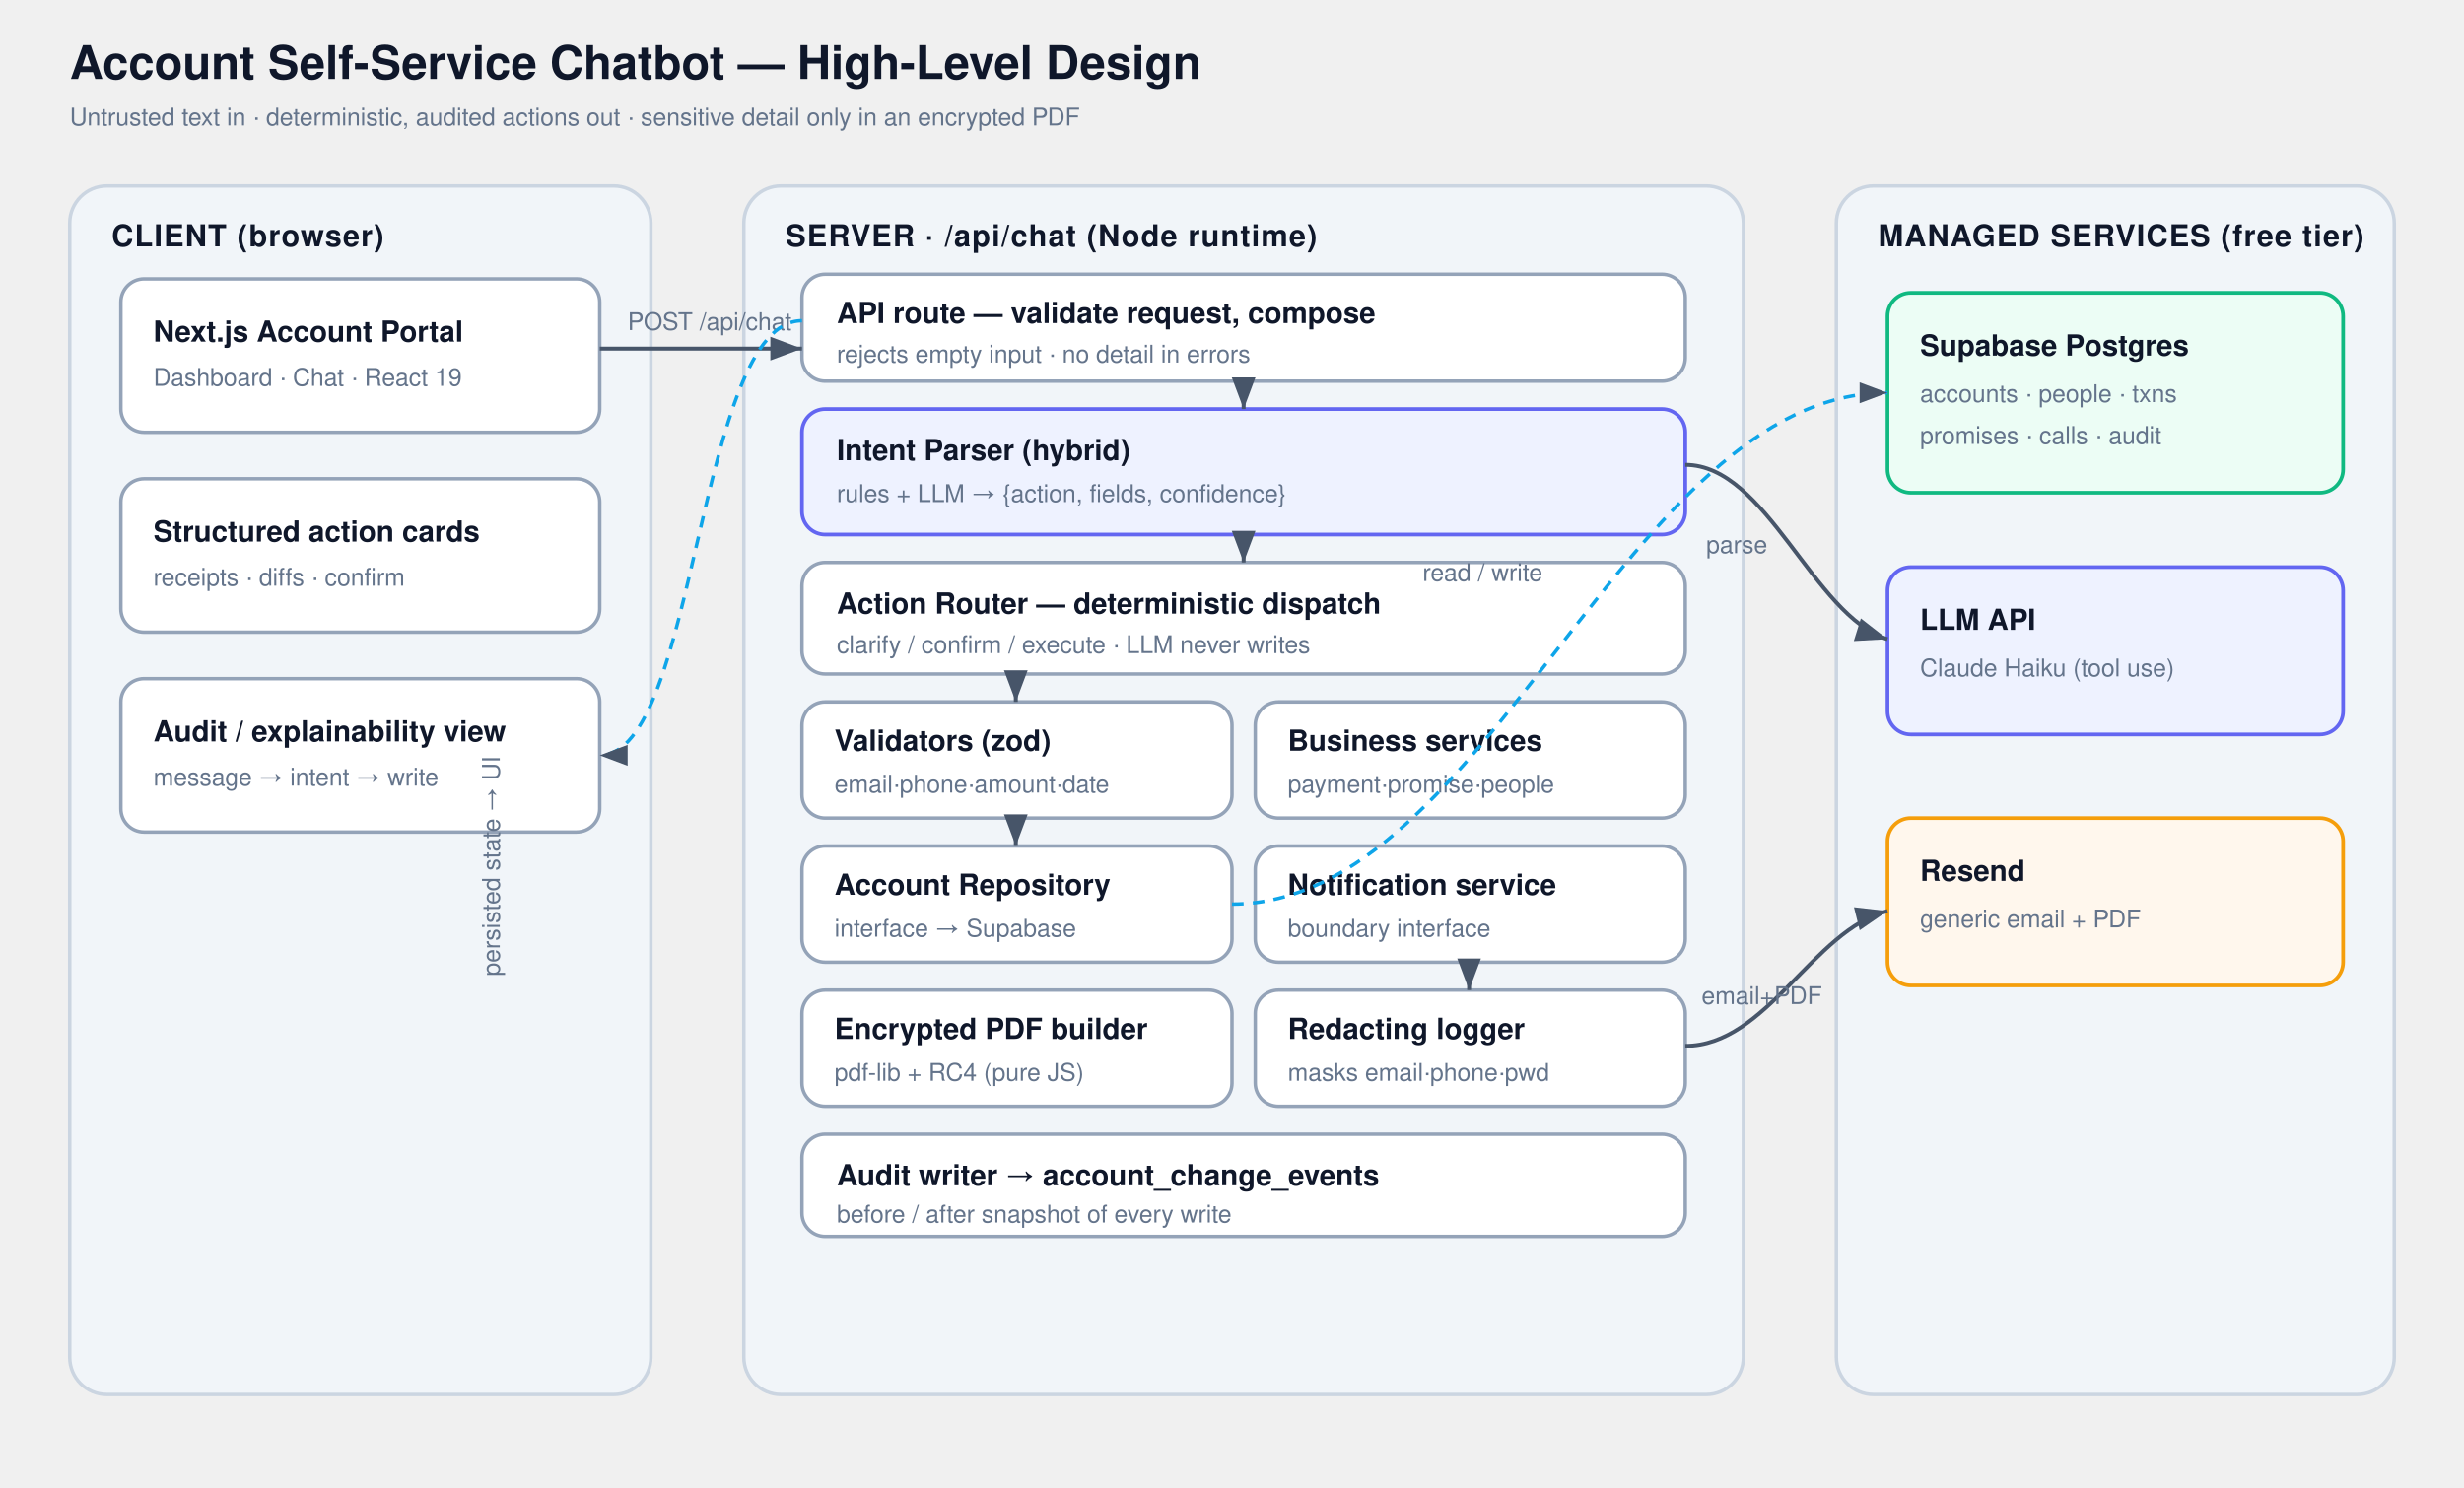
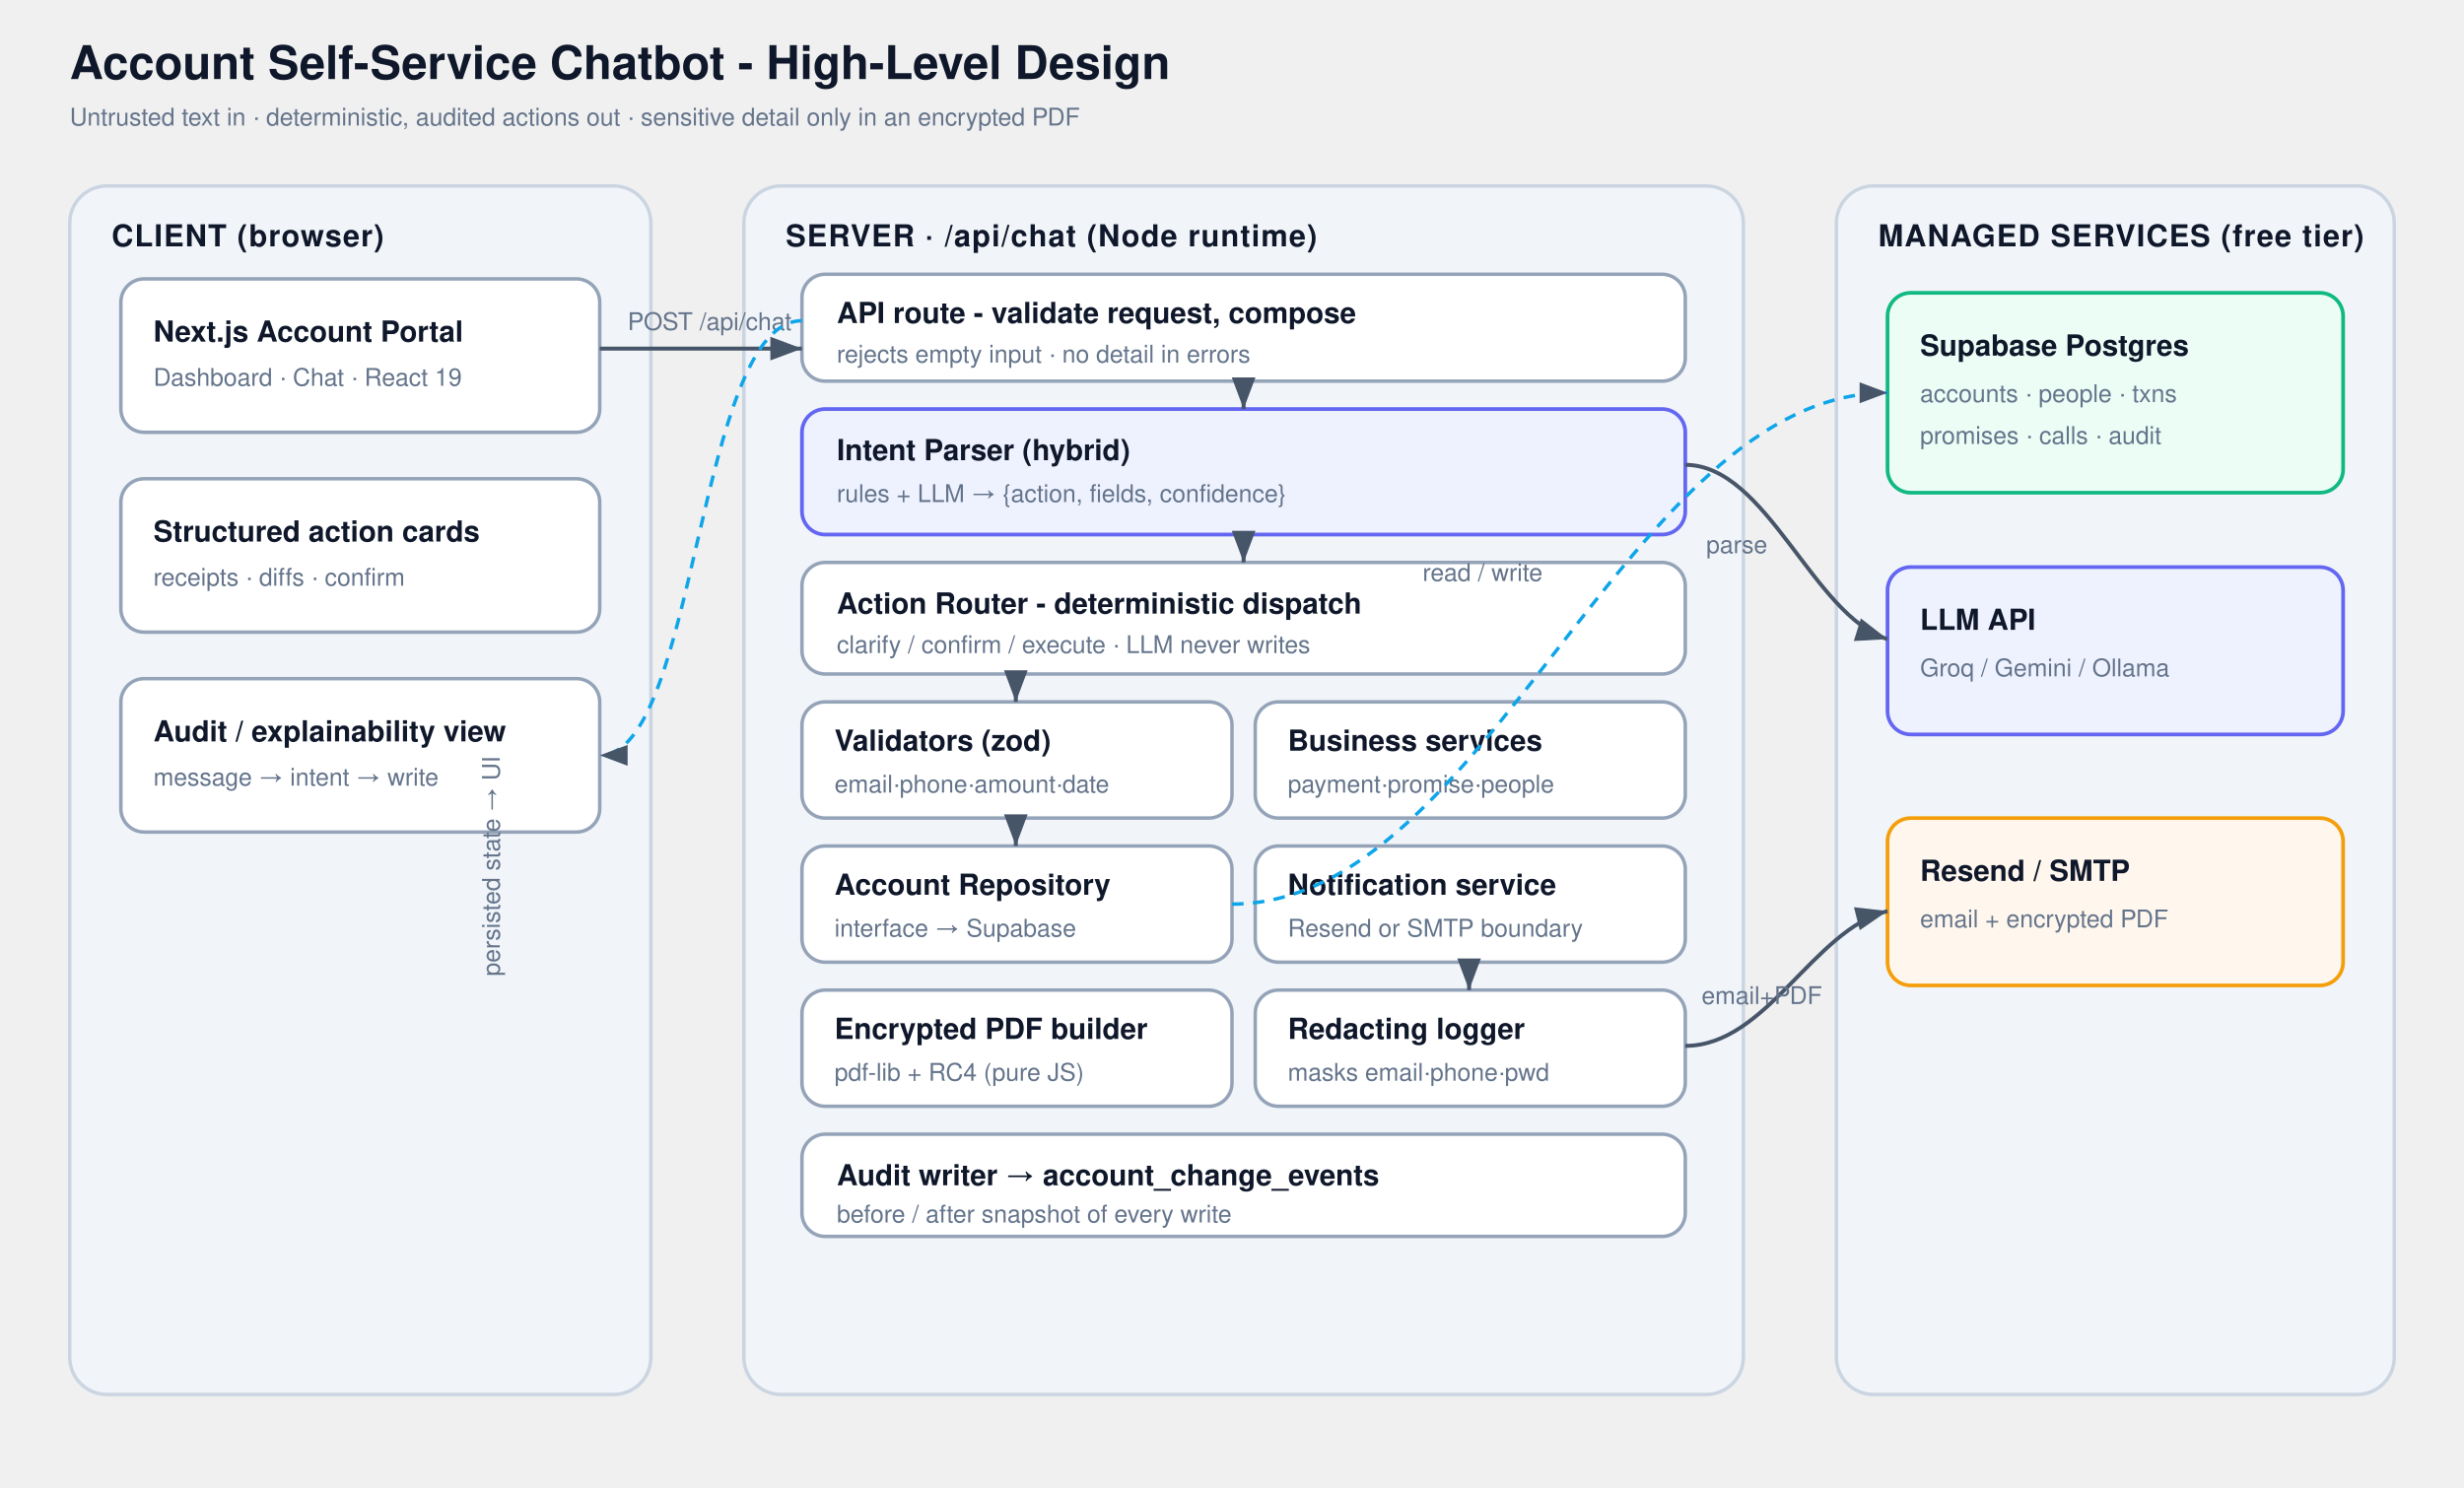
<svg xmlns="http://www.w3.org/2000/svg" viewBox="0 0 1060 640" font-family="Segoe UI, Helvetica, Arial, sans-serif">
  <defs>
    <marker id="arrow" markerWidth="10" markerHeight="10" refX="8" refY="3" orient="auto" markerUnits="strokeWidth">
      <path d="M0,0 L8,3 L0,6 Z" fill="#475569" />
    </marker>
    <style>
      .lane   { fill:#f1f5f9; stroke:#cbd5e1; stroke-width:1.5; }
      .lane-t { fill:#0f172a; font-size:13px; font-weight:700; letter-spacing:.5px; }
      .box    { fill:#ffffff; stroke:#94a3b8; stroke-width:1.5; }
      .box-ai { fill:#eef2ff; stroke:#6366f1; stroke-width:1.6; }
      .box-db { fill:#ecfdf5; stroke:#10b981; stroke-width:1.6; }
      .box-ext{ fill:#fff7ed; stroke:#f59e0b; stroke-width:1.6; }
      .t      { fill:#0f172a; font-size:12.5px; font-weight:600; }
      .s      { fill:#64748b; font-size:10.5px; }
      .edge   { stroke:#475569; stroke-width:1.7; fill:none; marker-end:url(#arrow); }
      .edge-d { stroke:#0ea5e9; stroke-width:1.5; fill:none; stroke-dasharray:5 4; marker-end:url(#arrow); }
    </style>
  </defs>
-   <text x="30" y="34" font-size="20" font-weight="700" fill="#0f172a">Account Self-Service Chatbot — High-Level Design</text>
+   <text x="30" y="34" font-size="20" font-weight="700" fill="#0f172a">Account Self-Service Chatbot - High-Level Design</text>
  <text x="30" y="54" class="s" font-size="12">Untrusted text in · deterministic, audited actions out · sensitive detail only in an encrypted PDF</text>
  <rect class="lane" x="30" y="80" width="250" height="520" rx="16" />
  <text class="lane-t" x="48" y="106">CLIENT (browser)</text>
  <rect class="box" x="52" y="120" width="206" height="66" rx="10" />
  <text class="t" x="66" y="147">Next.js Account Portal</text>
  <text class="s" x="66" y="166">Dashboard · Chat · React 19</text>
  <rect class="box" x="52" y="206" width="206" height="66" rx="10" />
  <text class="t" x="66" y="233">Structured action cards</text>
  <text class="s" x="66" y="252">receipts · diffs · confirm</text>
  <rect class="box" x="52" y="292" width="206" height="66" rx="10" />
  <text class="t" x="66" y="319">Audit / explainability view</text>
  <text class="s" x="66" y="338">message → intent → write</text>
  <rect class="lane" x="320" y="80" width="430" height="520" rx="16" />
  <text class="lane-t" x="338" y="106">SERVER · /api/chat (Node runtime)</text>
  <rect class="box" x="345" y="118" width="380" height="46" rx="10" />
-   <text class="t" x="360" y="139">API route — validate request, compose</text>
+   <text class="t" x="360" y="139">API route - validate request, compose</text>
  <text class="s" x="360" y="156">rejects empty input · no detail in errors</text>
  <rect class="box-ai" x="345" y="176" width="380" height="54" rx="10" />
  <text class="t" x="360" y="198">Intent Parser (hybrid)</text>
  <text class="s" x="360" y="216">rules + LLM → {action, fields, confidence}</text>
  <rect class="box" x="345" y="242" width="380" height="48" rx="10" />
-   <text class="t" x="360" y="264">Action Router — deterministic dispatch</text>
+   <text class="t" x="360" y="264">Action Router - deterministic dispatch</text>
  <text class="s" x="360" y="281">clarify / confirm / execute · LLM never writes</text>
  <rect class="box" x="345" y="302" width="185" height="50" rx="10" />
  <text class="t" x="359" y="323">Validators (zod)</text>
  <text class="s" x="359" y="341">email·phone·amount·date</text>
  <rect class="box" x="540" y="302" width="185" height="50" rx="10" />
  <text class="t" x="554" y="323">Business services</text>
  <text class="s" x="554" y="341">payment·promise·people</text>
  <rect class="box" x="345" y="364" width="185" height="50" rx="10" />
  <text class="t" x="359" y="385">Account Repository</text>
  <text class="s" x="359" y="403">interface → Supabase</text>
  <rect class="box" x="540" y="364" width="185" height="50" rx="10" />
  <text class="t" x="554" y="385">Notification service</text>
-   <text class="s" x="554" y="403">boundary interface</text>
+   <text class="s" x="554" y="403">Resend or SMTP boundary</text>
  <rect class="box" x="345" y="426" width="185" height="50" rx="10" />
  <text class="t" x="359" y="447">Encrypted PDF builder</text>
  <text class="s" x="359" y="465">pdf-lib + RC4 (pure JS)</text>
  <rect class="box" x="540" y="426" width="185" height="50" rx="10" />
  <text class="t" x="554" y="447">Redacting logger</text>
  <text class="s" x="554" y="465">masks email·phone·pwd</text>
  <rect class="box" x="345" y="488" width="380" height="44" rx="10" />
  <text class="t" x="360" y="510">Audit writer → account_change_events</text>
  <text class="s" x="360" y="526">before / after snapshot of every write</text>
  <rect class="lane" x="790" y="80" width="240" height="520" rx="16" />
  <text class="lane-t" x="808" y="106">MANAGED SERVICES (free tier)</text>
  <rect class="box-db" x="812" y="126" width="196" height="86" rx="10" />
  <text class="t" x="826" y="153">Supabase Postgres</text>
  <text class="s" x="826" y="173">accounts · people · txns</text>
  <text class="s" x="826" y="191">promises · calls · audit</text>
  <rect class="box-ai" x="812" y="244" width="196" height="72" rx="10" />
  <text class="t" x="826" y="271">LLM API</text>
-   <text class="s" x="826" y="291">Claude Haiku (tool use)</text>
+   <text class="s" x="826" y="291">Groq / Gemini / Ollama</text>
  <rect class="box-ext" x="812" y="352" width="196" height="72" rx="10" />
-   <text class="t" x="826" y="379">Resend</text>
-   <text class="s" x="826" y="399">generic email + PDF</text>
+   <text class="t" x="826" y="379">Resend / SMTP</text>
+   <text class="s" x="826" y="399">email + encrypted PDF</text>
  <path class="edge" d="M258 150 H345" />
  <text class="s" x="270" y="142">POST /api/chat</text>
  <path class="edge-d" d="M345 138 C300 138 300 325 258 325" />
  <text class="s" x="215" y="420" transform="rotate(-90 215 420)">persisted state → UI</text>
  <path class="edge" d="M535 164 V176" />
  <path class="edge" d="M535 230 V242" />
  <path class="edge" d="M437 290 V302" />
  <path class="edge" d="M437 352 V364" />
  <path class="edge" d="M632 414 V426" />
  <path class="edge" d="M437 476 V488" opacity="0" />
  <path class="edge-d" d="M530 389 C640 389 700 169 812 169" />
  <text class="s" x="612" y="250">read / write</text>
  <path class="edge" d="M725 200 C760 200 780 265 812 275" />
  <text class="s" x="734" y="238">parse</text>
  <path class="edge" d="M725 450 C760 450 780 400 812 392" />
  <text class="s" x="732" y="432">email+PDF</text>
</svg>
